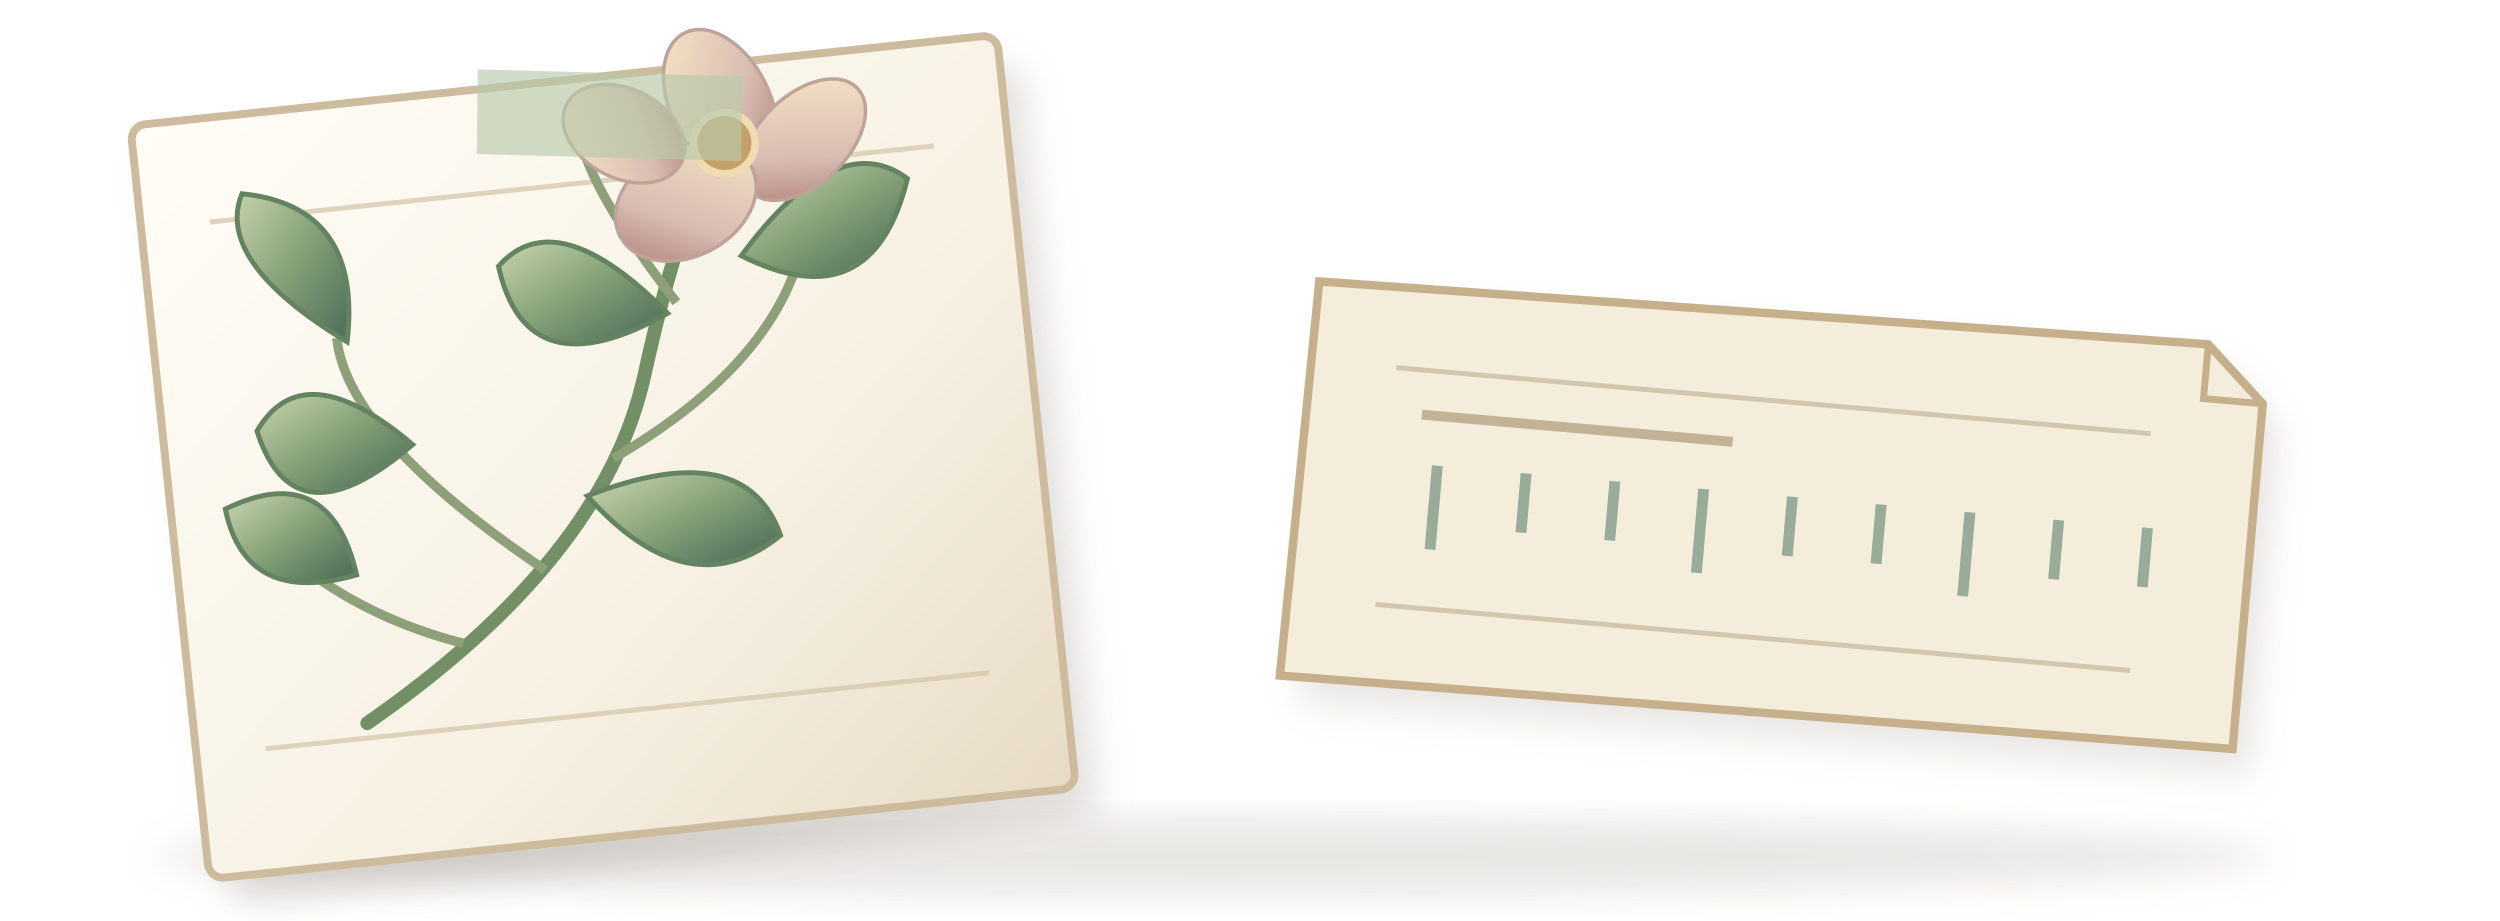
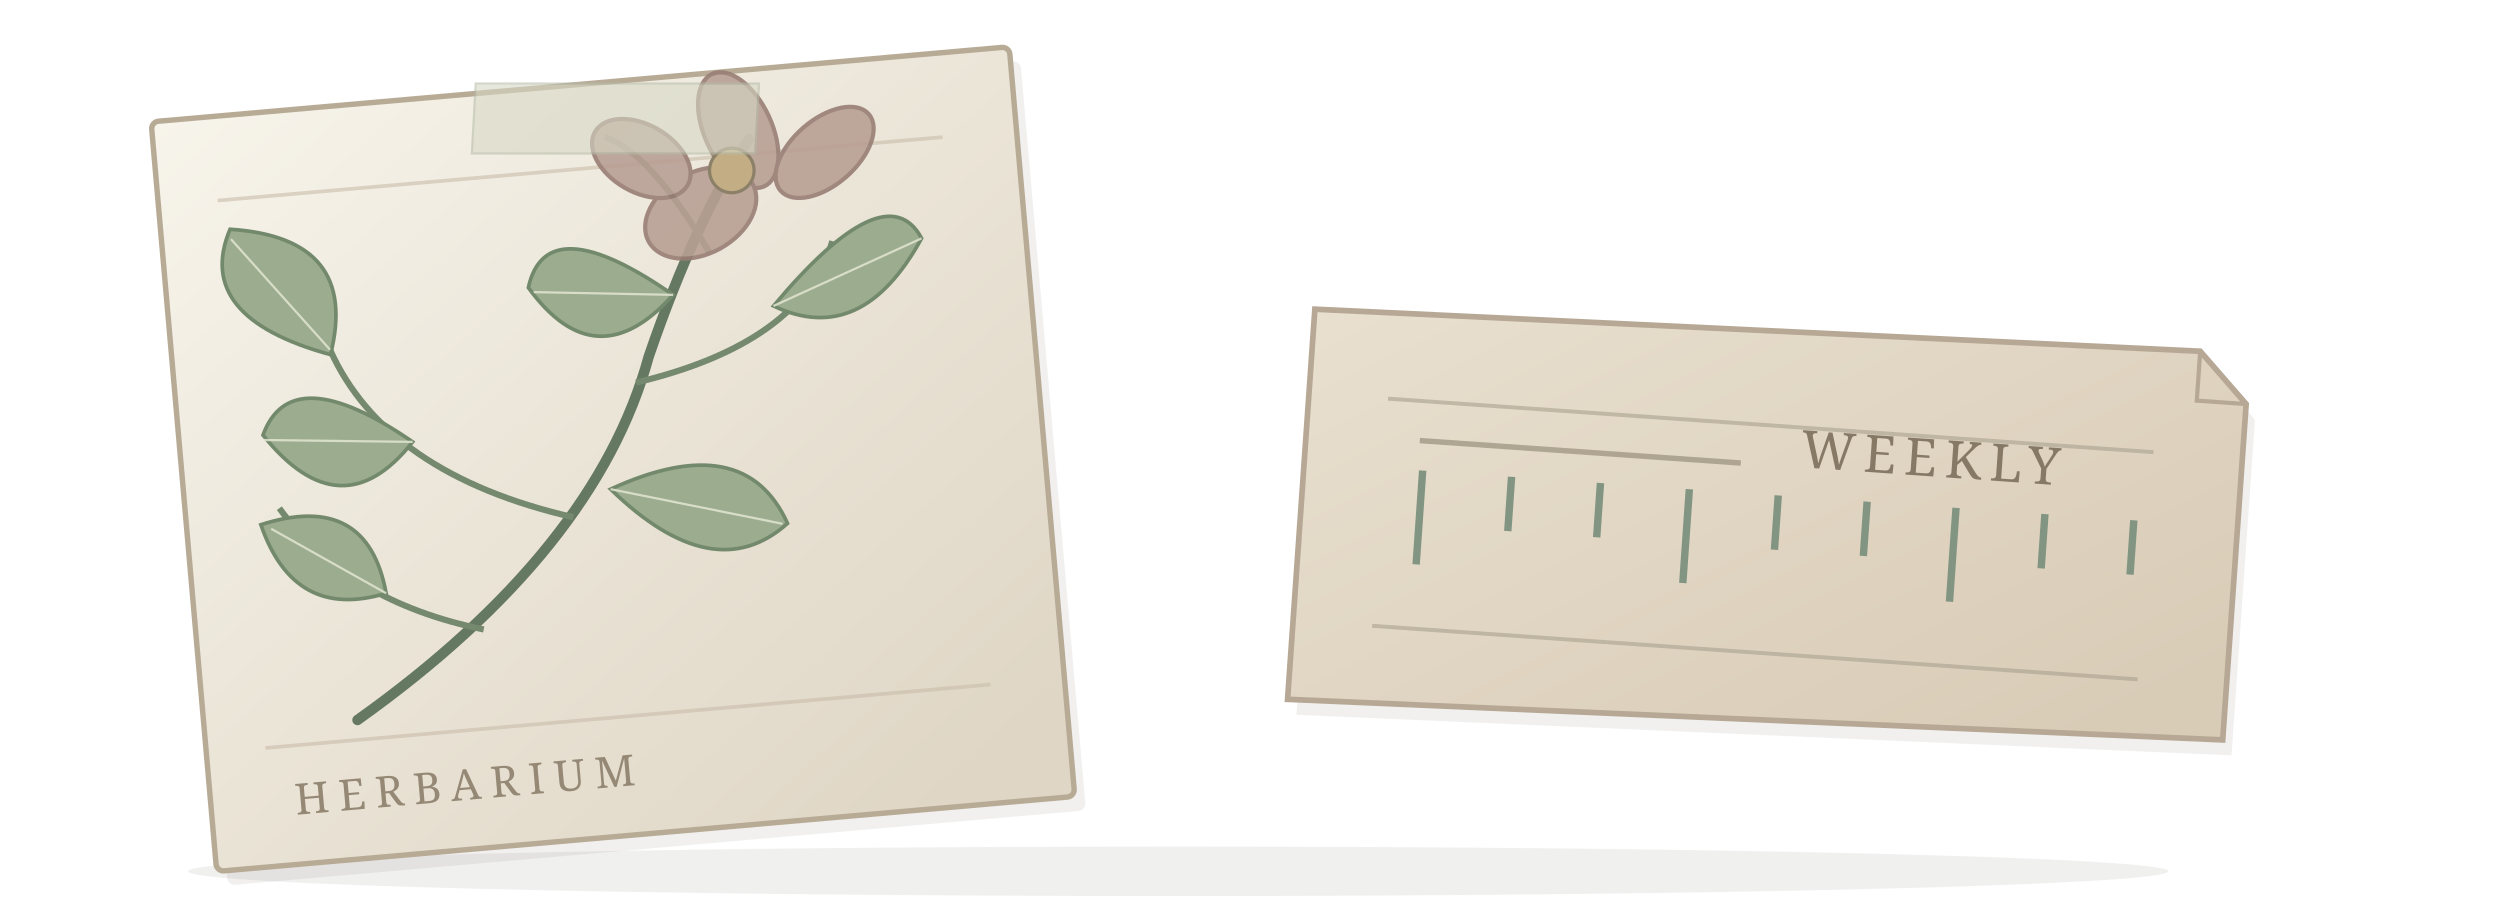
- <svg xmlns="http://www.w3.org/2000/svg" viewBox="0 0 505 186" role="img" aria-label="押し花標本と週間日付の紙片">
+ <svg xmlns="http://www.w3.org/2000/svg" viewBox="0 0 505 186" role="img" aria-label="押し花標本とウィークリーペーパー">
  <defs>
-     <linearGradient id="paper" x2="1" y2="1">
-       <stop stop-color="#fffdf7" />
-       <stop offset=".62" stop-color="#f7f1e3" />
-       <stop offset="1" stop-color="#e7dbc5" />
+     <linearGradient id="paper" x2=".85" y2="1">
+       <stop stop-color="#f7f4eb" />
+       <stop offset="1" stop-color="#dfd6c5" />
    </linearGradient>
-     <linearGradient id="leaf" x2=".8" y2="1">
-       <stop stop-color="#c6d3ac" />
-       <stop offset=".55" stop-color="#829f76" />
-       <stop offset="1" stop-color="#55735d" />
+     <linearGradient id="tag" x2="1" y2=".75">
+       <stop stop-color="#e9e0d0" />
+       <stop offset="1" stop-color="#d9ccb7" />
    </linearGradient>
-     <linearGradient id="petal" x2=".7" y2="1">
-       <stop stop-color="#f9e8c8" />
-       <stop offset=".7" stop-color="#d8bcb1" />
-       <stop offset="1" stop-color="#b88e86" />
-     </linearGradient>
-     <filter id="shade" x="-20%" y="-20%" width="150%" height="160%">
-       <feGaussianBlur stdDeviation="3.5" />
-     </filter>
  </defs>
-   <ellipse cx="245" cy="173" rx="214" ry="8" fill="#594633" opacity=".13" filter="url(#shade)" />
-   <g transform="rotate(-6 120 94)">
-     <rect x="34" y="16" width="176" height="153" rx="4" fill="#504333" opacity=".17" transform="translate(4 6)" filter="url(#shade)" />
-     <rect x="34" y="16" width="176" height="153" rx="3" fill="url(#paper)" stroke="#cdbb9d" stroke-width="1.6" />
-     <path d="M48 37h147M48 144h147" stroke="#d7c9af" opacity=".8" />
-     <path d="M69 141Q120 113 132 77T153 32" stroke="#728f65" stroke-width="2.8" fill="none" stroke-linecap="round" />
-     <path d="M108 114q-37-31-37-51M124 93q38-17 44-44M90 127Q63 117 48 95M140 63q-15-24-16-36" stroke="#8ea07a" stroke-width="1.9" fill="none" />
-     <g fill="url(#leaf)" stroke="#648360" stroke-width="1">
-       <path d="M73 64Q48 45 55 32Q79 37 73 64Z" />
-       <path d="M84 86Q64 65 53 80Q58 104 84 86Z" />
-       <path d="M154 55Q176 31 189 43Q179 71 154 55Z" />
-       <path d="M138 65Q118 40 105 52Q108 78 138 65Z" />
-       <path d="M70 111Q47 115 45 95Q67 87 70 111Z" />
-       <path d="M118 100Q151 91 156 112Q136 125 118 100Z" />
+   <ellipse cx="238" cy="176" rx="200" ry="5" fill="#453e32" opacity=".08" />
+   <g transform="rotate(-5 121 95)">
+     <rect x="37" y="17" width="174" height="152" rx="1.5" fill="#554b3d" opacity=".085" transform="translate(2 3)" />
+     <rect x="37" y="17" width="174" height="152" rx="1.5" fill="url(#paper)" stroke="#b8ab96" stroke-width="1.1" />
+     <path d="M49 34h147M49 145h147" stroke="#c9bcaa" opacity=".6" stroke-width=".75" />
+     <path d="M68 141Q119 111 133 73Q145 46 157 31" stroke="#657861" stroke-width="2.1" stroke-linecap="round" fill="none" />
+     <path d="M115 104Q78 92 69 66M130 78Q164 73 172 53M95 125Q68 117 56 97M147 53Q137 32 128 28" stroke="#75896f" stroke-width="1.25" fill="none" />
+     <g fill="#9cac8f" stroke="#73896c" stroke-width=".75">
+       <path d="M69 67Q42 57 51 40Q77 44 69 67Z" />
+       <path d="M84 86Q61 67 54 82Q68 103 84 86Z" />
+       <path d="M159 65Q184 40 190 54Q176 75 159 65Z" />
+       <path d="M139 61Q115 41 110 57Q122 77 139 61Z" />
+       <path d="M76 116Q57 120 52 100Q74 95 76 116Z" />
+       <path d="M123 99Q151 89 158 109Q142 121 123 99Z" />
    </g>
-     <g fill="url(#petal)" stroke="#bda399" stroke-width=".7">
-       <ellipse cx="153" cy="24" rx="10" ry="16" transform="rotate(-21 153 24)" />
-       <ellipse cx="169" cy="33" rx="9" ry="15" transform="rotate(52 169 33)" />
-       <ellipse cx="144" cy="43" rx="11" ry="15" transform="rotate(68 144 43)" />
-       <ellipse cx="133" cy="28" rx="9" ry="13" transform="rotate(-57 133 28)" />
+     <g stroke="#e2e5d1" stroke-width=".45" opacity=".85">
+       <path d="M51 42l18 24M54 83l30 3M190 54l-31 11M111 58l28 3M54 101l22 15M157 109l-34-10" />
    </g>
-     <circle cx="153" cy="32" r="6.2" fill="#c6a06a" stroke="#eeddb1" stroke-width="1.5" />
-     <path d="M105 12l53 7-2 17-53-7z" fill="#b9caaa" opacity=".65" />
+     <g fill="#b89f94" stroke="#987d74" stroke-width=".85" opacity=".9">
+       <ellipse cx="155" cy="29" rx="6.8" ry="12.5" transform="rotate(-20 155 29)" />
+       <ellipse cx="172" cy="35" rx="6.6" ry="11.8" transform="rotate(54 172 35)" />
+       <ellipse cx="146" cy="45" rx="8.2" ry="12" transform="rotate(66 146 45)" />
+       <ellipse cx="135" cy="33" rx="6.8" ry="10.8" transform="rotate(-55 135 33)" />
+     </g>
+     <circle cx="153" cy="37" r="4.5" fill="#c3ad84" stroke="#8c8068" stroke-width=".65" />
+     <path d="M103 15l57 5-2 14-57-5Z" fill="#d6d8c4" opacity=".58" stroke="#b4baa7" stroke-width=".45" />
+     <text x="54" y="159" fill="#958976" font-family="Georgia,serif" font-size="8.7" letter-spacing="2">HERBARIUM</text>
  </g>
-   <g transform="rotate(5 358 101)">
-     <path d="M263 65L443 62L455 73V143L262 145Z" fill="#5a4b39" opacity=".14" transform="translate(4 5)" filter="url(#shade)" />
-     <path d="M263 65L443 62L455 73V143L262 145Z" fill="#f5eddb" stroke="#c5b08b" stroke-width="1.7" />
-     <path d="M443 62v11h12" stroke="#c5b08b" stroke-width="1.4" fill="none" />
-     <path d="M280 81h153M280 129h153" stroke="#b9aa8d" opacity=".58" />
-     <path d="M290 100v17M308 100v12M326 100v12M344 100v17M362 100v12M380 100v12M398 100v17M416 100v12M434 100v12" stroke="#98ac99" stroke-width="2.2" />
-     <path d="M286 90h63" stroke="#ad9979" stroke-width="2" opacity=".7" />
+   <g transform="rotate(4 358 103)">
+     <path d="M263 69L442 65L452 75V143L263 148Z" fill="#504538" opacity=".08" transform="translate(2 3)" />
+     <path d="M263 69L442 65L452 75V143L263 148Z" fill="url(#tag)" stroke="#b6a894" stroke-width="1.15" />
+     <path d="M442 65v10h10" fill="none" stroke="#b6a894" stroke-width=".85" />
+     <path d="M279 86h155M279 132h155" stroke="#aaa18f" opacity=".62" stroke-width=".8" />
+     <path d="M287 100v19M305 100v11M323 100v11M341 100v19M359 100v11M377 100v11M395 100v19M413 100v11M431 100v11" stroke="#829583" stroke-width="1.5" />
+     <path d="M286 94h65" stroke="#988e7c" opacity=".7" stroke-width="1.1" />
+     <text x="363" y="94" fill="#867965" font-family="Georgia,serif" font-size="10.5" letter-spacing="1.7">WEEKLY</text>
  </g>
</svg>
